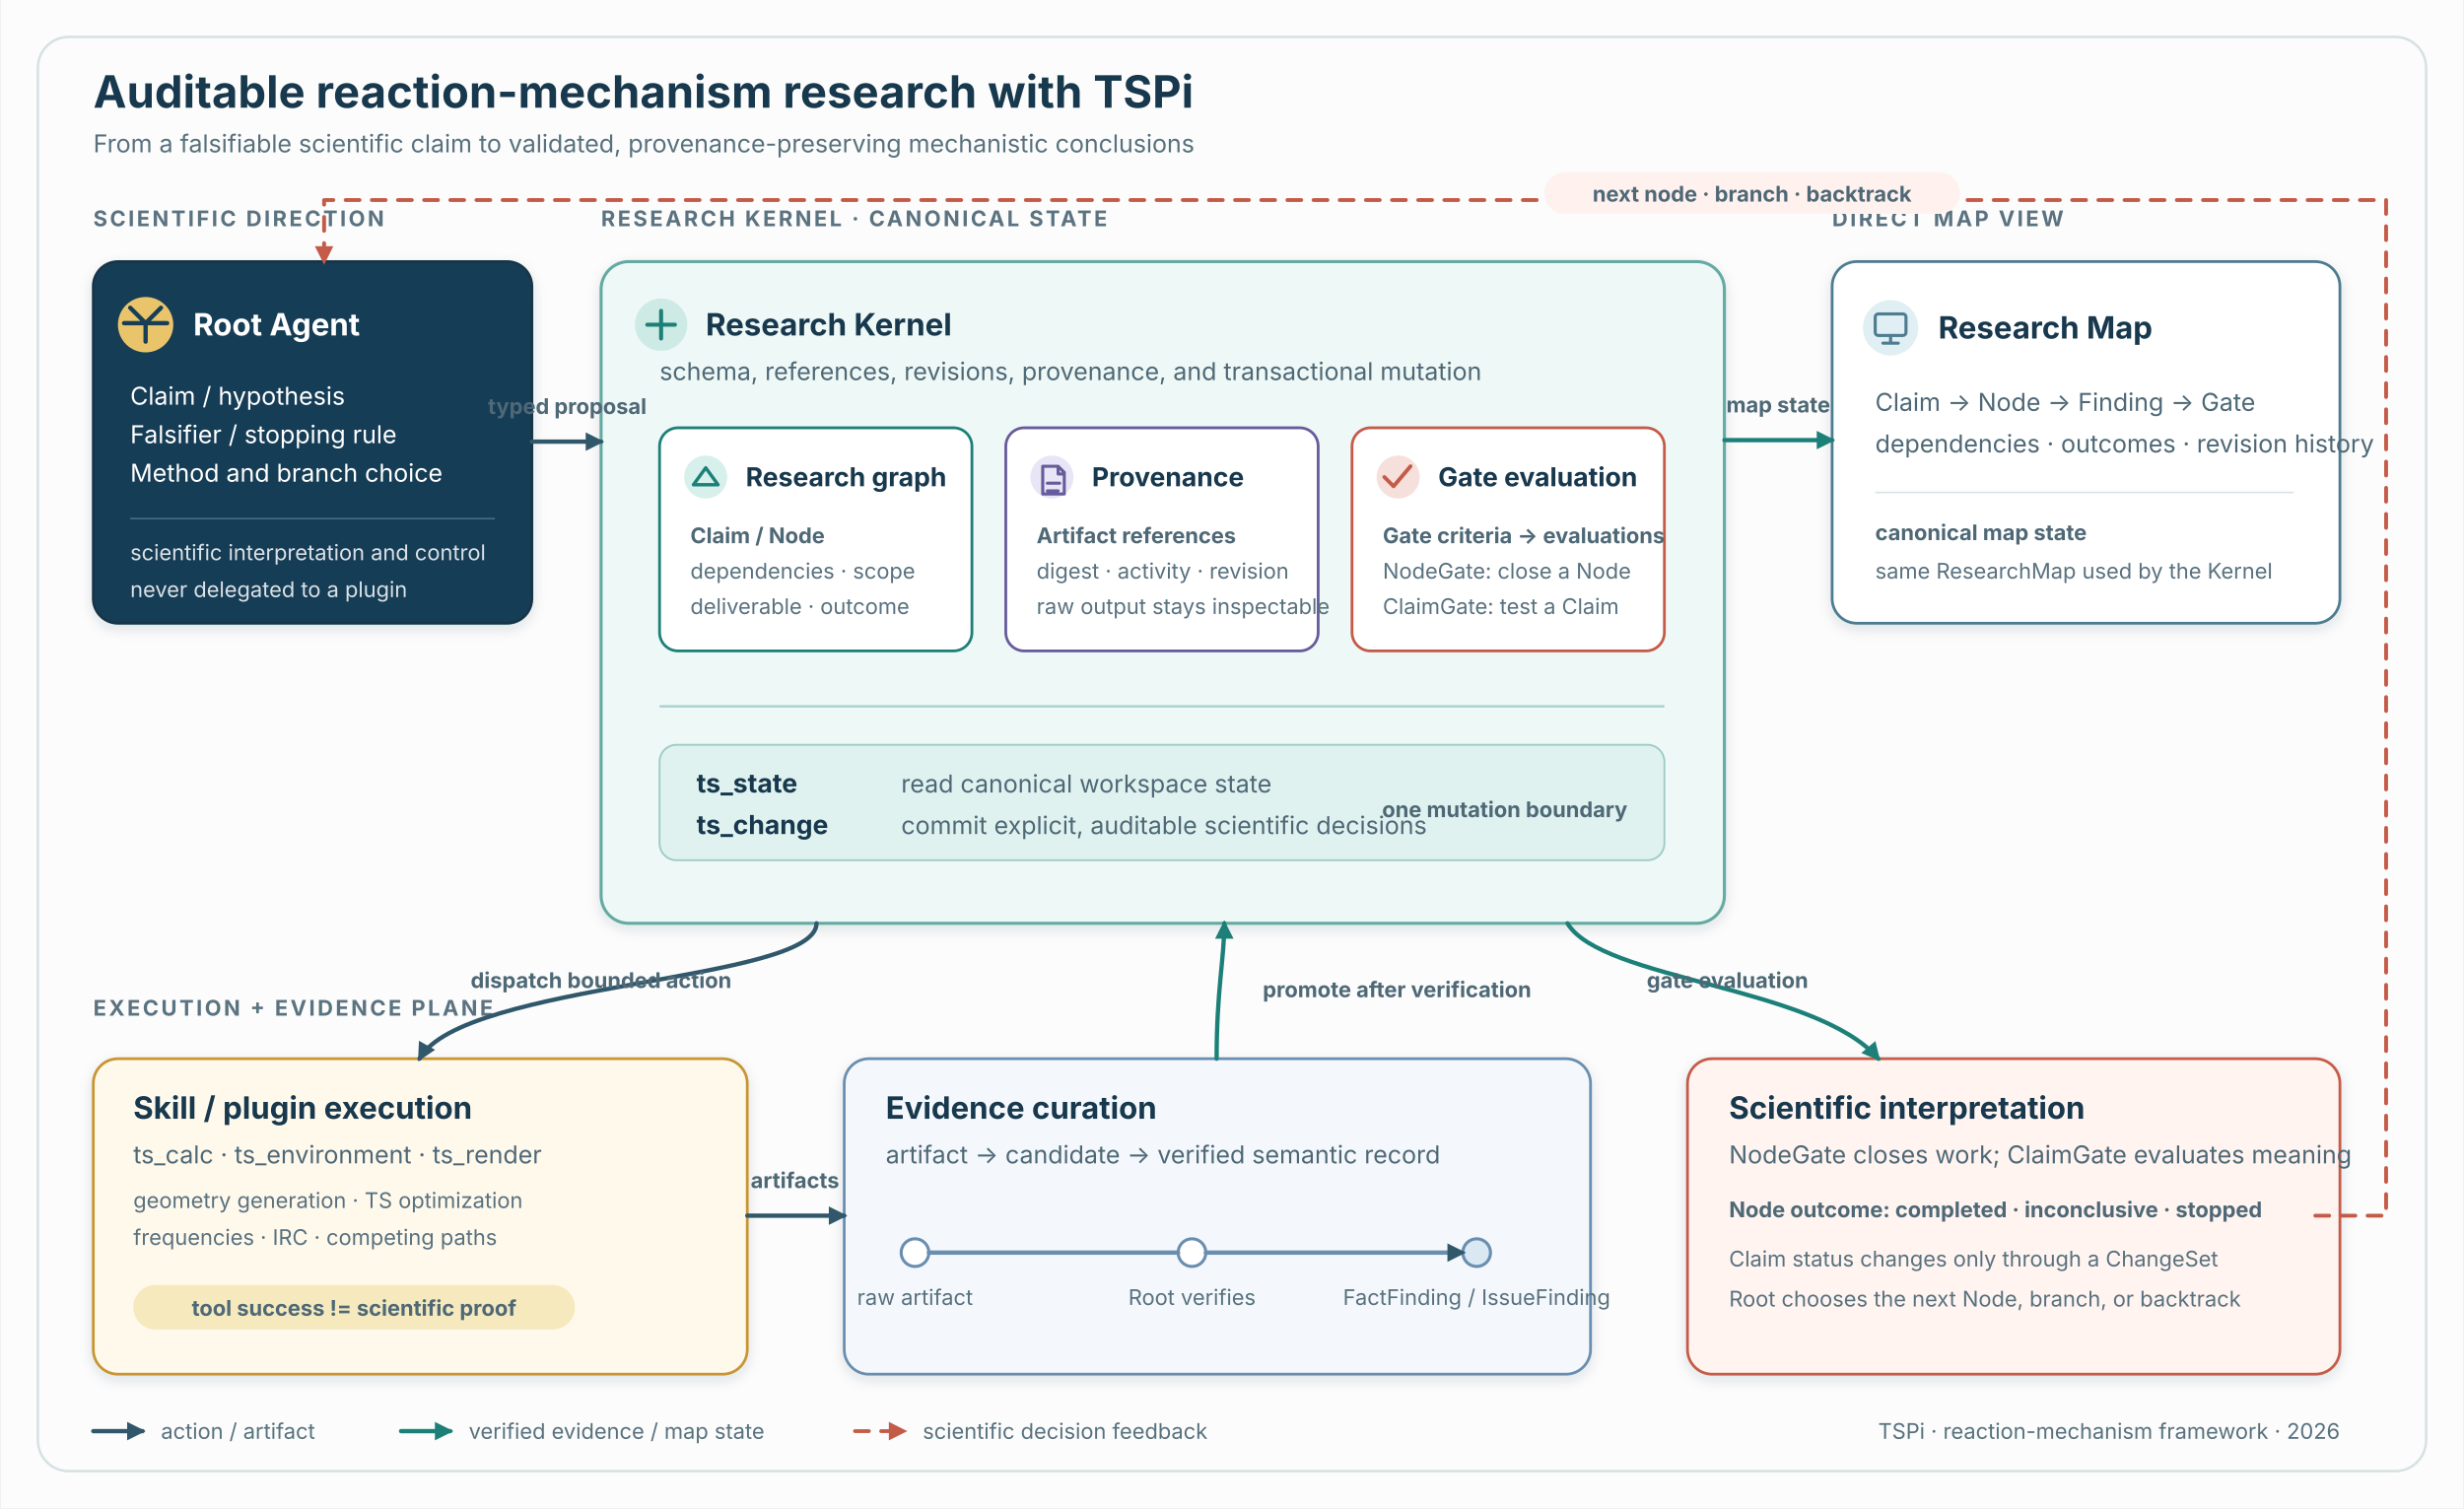
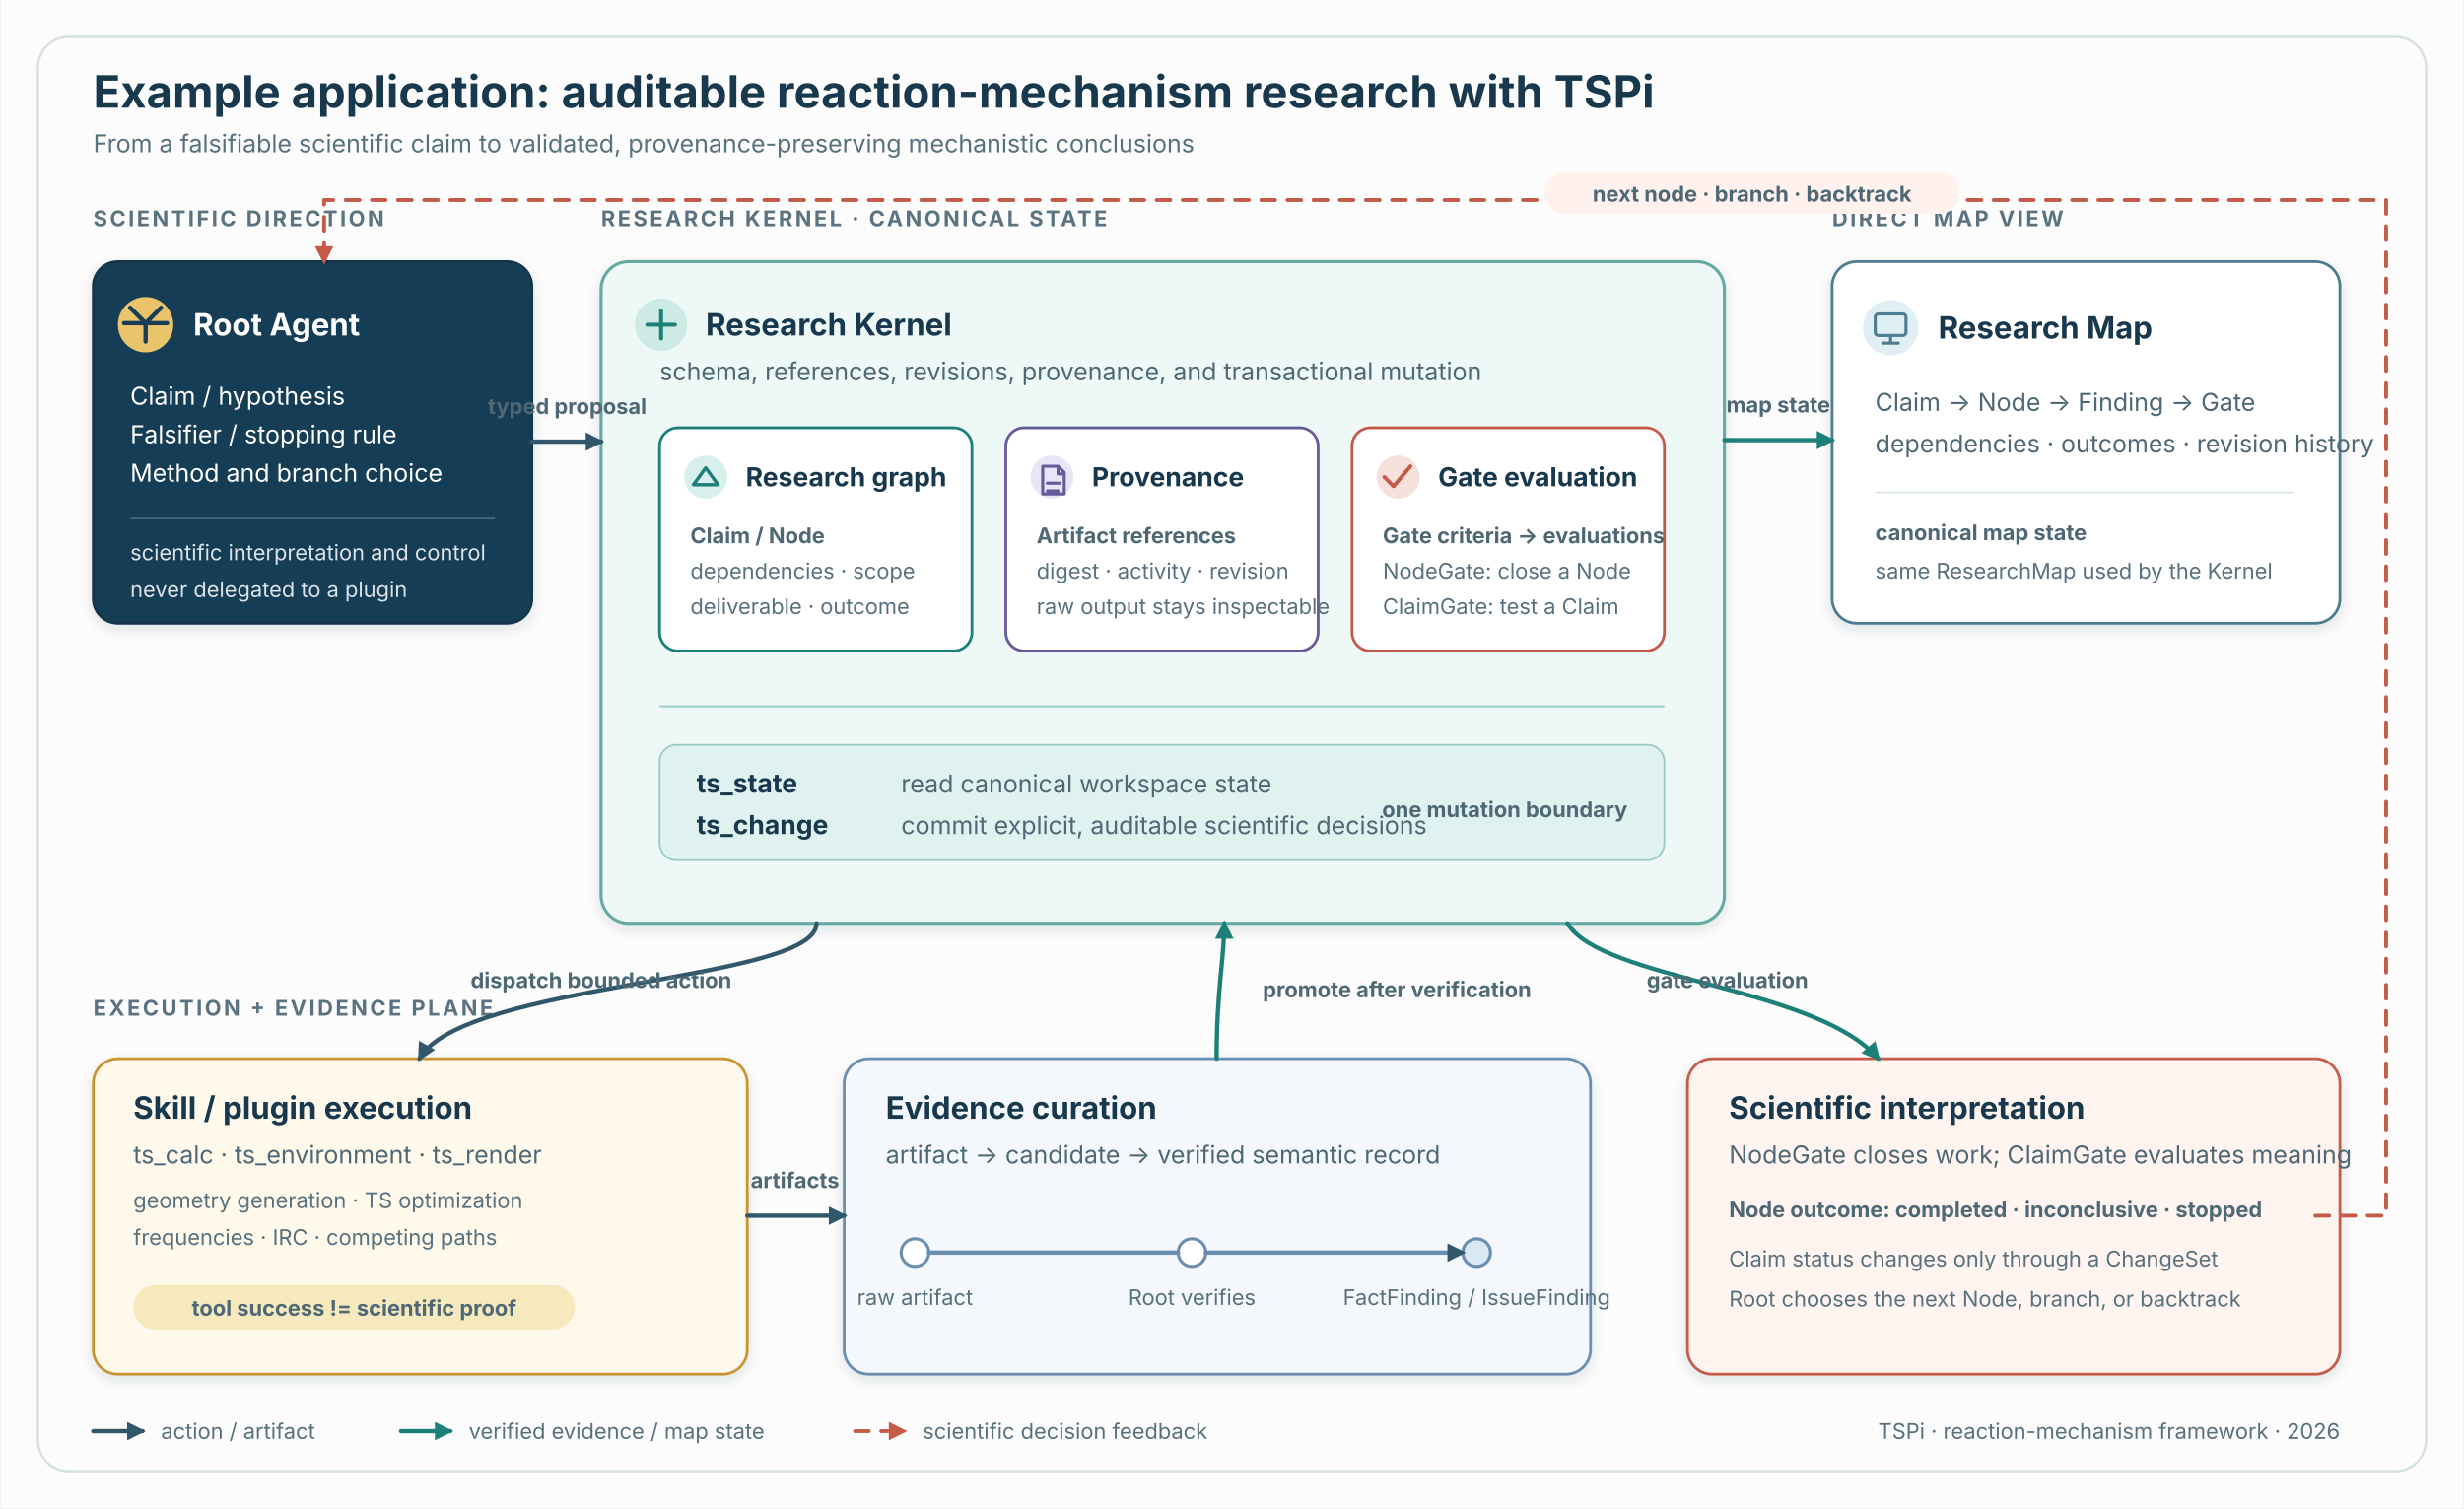
<svg xmlns="http://www.w3.org/2000/svg" width="183mm" height="112mm" viewBox="0 0 1600 980" role="img" aria-labelledby="title desc">
  <defs>
    <marker id="arrow-navy" markerWidth="12" markerHeight="12" refX="10" refY="6" orient="auto" markerUnits="userSpaceOnUse">
      <path d="M0,0 L12,6 L0,12 Z" fill="#31576B" />
    </marker>
    <marker id="arrow-teal" markerWidth="12" markerHeight="12" refX="10" refY="6" orient="auto" markerUnits="userSpaceOnUse">
      <path d="M0,0 L12,6 L0,12 Z" fill="#1D8078" />
    </marker>
    <marker id="arrow-coral" markerWidth="12" markerHeight="12" refX="10" refY="6" orient="auto" markerUnits="userSpaceOnUse">
      <path d="M0,0 L12,6 L0,12 Z" fill="#C45B48" />
    </marker>
    <filter id="shadow" x="-10%" y="-10%" width="120%" height="130%">
      <feDropShadow dx="0" dy="3" stdDeviation="4" flood-color="#17384D" flood-opacity="0.12" />
    </filter>
    <style>
      text { font-family: Inter, "Noto Sans", Arial, sans-serif; fill: #17384D; }
      .title { font-size: 29px; font-weight: 700; letter-spacing: .1px; }
      .subtitle { font-size: 16px; fill: #58717E; }
      .section { font-size: 14px; font-weight: 700; letter-spacing: 1.6px; fill: #5B7280; }
      .heading { font-size: 20px; font-weight: 700; }
      .subheading { font-size: 17px; font-weight: 700; }
      .body { font-size: 16px; fill: #4E6876; }
      .small { font-size: 14px; fill: #58717E; }
      .small-strong { font-size: 14px; font-weight: 700; fill: #4E6876; }
      .inverse { fill: #FFFFFF; }
      .flow { fill: none; stroke: #31576B; stroke-width: 2.8; stroke-linecap: round; stroke-linejoin: round; marker-end: url(#arrow-navy); }
      .evidence-flow { fill: none; stroke: #1D8078; stroke-width: 2.8; stroke-linecap: round; stroke-linejoin: round; marker-end: url(#arrow-teal); }
      .feedback { fill: none; stroke: #C45B48; stroke-width: 2.5; stroke-dasharray: 9 8; stroke-linecap: round; stroke-linejoin: round; marker-end: url(#arrow-coral); }
      .card { filter: url(#shadow); }
    </style>
  </defs>
  <rect width="1600" height="980" fill="#FBFCFB" />
  <rect x="24" y="24" width="1552" height="932" rx="20" fill="#FBFCFB" stroke="#D6E1E3" stroke-width="1.6" />
-   <text x="60" y="70" class="title">Auditable reaction-mechanism research with TSPi</text>
+   <text x="60" y="70" class="title">Example application: auditable reaction-mechanism research with TSPi</text>
  <text x="60" y="99" class="subtitle">From a falsifiable scientific claim to validated, provenance-preserving mechanistic conclusions</text>
  <text x="60" y="147" class="section">SCIENTIFIC DIRECTION</text>
  <text x="390" y="147" class="section">RESEARCH KERNEL · CANONICAL STATE</text>
  <text x="1190" y="147" class="section">DIRECT MAP VIEW</text>
  <g class="card">
    <rect x="60" y="170" width="285" height="235" rx="16" fill="#183E56" stroke="#15364A" stroke-width="1.8" />
  </g>
  <circle cx="94" cy="211" r="18" fill="#E9C46A" />
  <path d="M94 222v-12m0 0-10-10m10 10 10-10m-10 10h-14m14 0h14" fill="none" stroke="#183E56" stroke-width="2.8" stroke-linecap="round" stroke-linejoin="round" />
  <text x="125" y="218" class="heading inverse">Root Agent</text>
  <text x="84" y="263" class="body inverse">Claim / hypothesis</text>
  <text x="84" y="288" class="body inverse">Falsifier / stopping rule</text>
  <text x="84" y="313" class="body inverse">Method and branch choice</text>
  <line x1="84" y1="337" x2="321" y2="337" stroke="#6E95A8" stroke-width="1" opacity=".55" />
  <text x="84" y="364" class="small inverse" opacity=".85">scientific interpretation and control</text>
  <text x="84" y="388" class="small inverse" opacity=".85">never delegated to a plugin</text>
  <g class="card">
    <rect x="390" y="170" width="730" height="430" rx="18" fill="#EEF8F6" stroke="#65AAA2" stroke-width="2" />
  </g>
  <circle cx="429" cy="211" r="17" fill="#CDEAE5" />
  <path d="M420 211h18M429 202v18" stroke="#1D8078" stroke-width="2.6" stroke-linecap="round" />
  <text x="458" y="218" class="heading">Research Kernel</text>
  <text x="428" y="247" class="body">schema, references, revisions, provenance, and transactional mutation</text>
  <g>
    <rect x="428" y="278" width="203" height="145" rx="12" fill="#FFFFFF" stroke="#1D8078" stroke-width="1.8" />
    <circle cx="458" cy="310" r="14" fill="#D8F0EC" />
    <path d="M450 315l8-11 8 11m-16 0h16" fill="none" stroke="#1D8078" stroke-width="2.2" stroke-linecap="round" stroke-linejoin="round" />
    <text x="484" y="316" class="subheading">Research graph</text>
    <text x="448" y="353" class="small-strong">Claim / Node</text>
    <text x="448" y="376" class="small">dependencies · scope</text>
    <text x="448" y="399" class="small">deliverable · outcome</text>
  </g>
  <g>
    <rect x="653" y="278" width="203" height="145" rx="12" fill="#FFFFFF" stroke="#665B9B" stroke-width="1.8" />
    <circle cx="683" cy="310" r="14" fill="#E8E6F6" />
    <path d="M677 303h10l4 4v14h-14zM687 303v5h4M680 314h8M680 319h7" fill="none" stroke="#665B9B" stroke-width="2" stroke-linecap="round" stroke-linejoin="round" />
    <text x="709" y="316" class="subheading">Provenance</text>
    <text x="673" y="353" class="small-strong">Artifact references</text>
    <text x="673" y="376" class="small">digest · activity · revision</text>
    <text x="673" y="399" class="small">raw output stays inspectable</text>
  </g>
  <g>
    <rect x="878" y="278" width="203" height="145" rx="12" fill="#FFFFFF" stroke="#C45B48" stroke-width="1.8" />
    <circle cx="908" cy="310" r="14" fill="#F6E0DB" />
    <path d="M899 310l6 6 11-13" fill="none" stroke="#C45B48" stroke-width="2.5" stroke-linecap="round" stroke-linejoin="round" />
    <text x="934" y="316" class="subheading">Gate evaluation</text>
    <text x="898" y="353" class="small-strong">Gate criteria -&gt; evaluations</text>
    <text x="898" y="376" class="small">NodeGate: close a Node</text>
    <text x="898" y="399" class="small">ClaimGate: test a Claim</text>
  </g>
  <line x1="428" y1="459" x2="1081" y2="459" stroke="#A7D1CC" stroke-width="1.5" />
  <rect x="428" y="484" width="653" height="75" rx="11" fill="#DFF2EF" stroke="#9DCBC5" stroke-width="1.2" />
  <text x="452" y="515" class="subheading">ts_state</text>
  <text x="585" y="515" class="body">read canonical workspace state</text>
  <text x="452" y="542" class="subheading">ts_change</text>
  <text x="585" y="542" class="body">commit explicit, auditable scientific decisions</text>
  <text x="1057" y="531" class="small-strong" text-anchor="end">one mutation boundary</text>
  <g class="card">
    <rect x="1190" y="170" width="330" height="235" rx="16" fill="#FFFFFF" stroke="#4E7C90" stroke-width="1.8" />
  </g>
  <circle cx="1228" cy="213" r="18" fill="#E0EFF3" />
  <rect x="1218" y="204" width="20" height="14" rx="2" fill="none" stroke="#4E7C90" stroke-width="2" />
  <path d="M1223 223h10m-5-5v5" stroke="#4E7C90" stroke-width="2" stroke-linecap="round" />
  <text x="1259" y="220" class="heading">Research Map</text>
  <text x="1218" y="267" class="body">Claim -&gt; Node -&gt; Finding -&gt; Gate</text>
  <text x="1218" y="294" class="body">dependencies · outcomes · revision history</text>
  <line x1="1218" y1="320" x2="1490" y2="320" stroke="#D5E2E5" stroke-width="1" />
  <text x="1218" y="351" class="small-strong">canonical map state</text>
  <text x="1218" y="376" class="small">same ResearchMap used by the Kernel</text>
  <path d="M345 287H390" class="flow" />
  <text x="368" y="269" class="small-strong" text-anchor="middle">typed proposal</text>
  <path d="M1120 286H1190" class="evidence-flow" />
  <text x="1155" y="268" class="small-strong" text-anchor="middle" fill="#1D8078">map state</text>
  <text x="60" y="660" class="section">EXECUTION + EVIDENCE PLANE</text>
  <g class="card">
    <rect x="60" y="688" width="425" height="205" rx="16" fill="#FFF9EC" stroke="#C89535" stroke-width="1.8" />
  </g>
  <text x="86" y="727" class="heading">Skill / plugin execution</text>
  <text x="86" y="756" class="body">ts_calc · ts_environment · ts_render</text>
  <text x="86" y="785" class="small">geometry generation · TS optimization</text>
  <text x="86" y="809" class="small">frequencies · IRC · competing paths</text>
  <rect x="86" y="835" width="287" height="29" rx="14.5" fill="#F6E9BE" />
  <text x="229.5" y="855" class="small-strong" text-anchor="middle">tool success != scientific proof</text>
  <g class="card">
    <rect x="548" y="688" width="485" height="205" rx="16" fill="#F4F8FC" stroke="#6A8EAF" stroke-width="1.8" />
  </g>
  <text x="575" y="727" class="heading">Evidence curation</text>
  <text x="575" y="756" class="body">artifact -&gt; candidate -&gt; verified semantic record</text>
  <g>
    <circle cx="594" cy="814" r="9" fill="#FFFFFF" stroke="#6A8EAF" stroke-width="2" />
    <circle cx="774" cy="814" r="9" fill="#FFFFFF" stroke="#6A8EAF" stroke-width="2" />
    <circle cx="959" cy="814" r="9" fill="#D9E8F3" stroke="#6A8EAF" stroke-width="2" />
    <path d="M603 814H765M783 814H950" fill="none" stroke="#6A8EAF" stroke-width="2.8" stroke-linecap="round" marker-end="url(#arrow-navy)" />
    <text x="594" y="848" class="small" text-anchor="middle">raw artifact</text>
    <text x="774" y="848" class="small" text-anchor="middle">Root verifies</text>
    <text x="959" y="848" class="small" text-anchor="middle">FactFinding / IssueFinding</text>
  </g>
  <g class="card">
    <rect x="1096" y="688" width="424" height="205" rx="16" fill="#FFF4F0" stroke="#C45B48" stroke-width="1.8" />
  </g>
  <text x="1123" y="727" class="heading">Scientific interpretation</text>
  <text x="1123" y="756" class="body">NodeGate closes work; ClaimGate evaluates meaning</text>
  <text x="1123" y="791" class="small-strong">Node outcome: completed · inconclusive · stopped</text>
  <text x="1123" y="823" class="small">Claim status changes only through a ChangeSet</text>
  <text x="1123" y="849" class="small">Root chooses the next Node, branch, or backtrack</text>
  <path d="M530 600C530 638 300 638 272 688" class="flow" />
  <text x="390" y="642" class="small-strong" text-anchor="middle">dispatch bounded action</text>
  <path d="M485 790H548" class="flow" />
  <text x="516" y="772" class="small-strong" text-anchor="middle">artifacts</text>
  <path d="M790 688C790 643 795 623 795 600" class="evidence-flow" />
  <text x="820" y="648" class="small-strong" fill="#1D8078">promote after verification</text>
  <path d="M1018 600C1040 637 1180 641 1220 688" class="evidence-flow" />
  <text x="1122" y="642" class="small-strong" fill="#1D8078" text-anchor="middle">gate evaluation</text>
  <path d="M1504 790H1550V130H210V170" class="feedback" />
  <rect x="1003" y="112" width="270" height="27" rx="13.5" fill="#FFF1ED" />
  <text x="1138" y="131" class="small-strong" text-anchor="middle" fill="#B74C3B">next node · branch · backtrack</text>
  <line x1="60" y1="930" x2="92" y2="930" class="flow" />
  <text x="104" y="935" class="small">action / artifact</text>
  <line x1="260" y1="930" x2="292" y2="930" class="evidence-flow" />
  <text x="304" y="935" class="small">verified evidence / map state</text>
  <line x1="555" y1="930" x2="587" y2="930" class="feedback" />
  <text x="599" y="935" class="small">scientific decision feedback</text>
  <text x="1520" y="935" class="small" text-anchor="end">TSPi · reaction-mechanism framework · 2026</text>
</svg>
